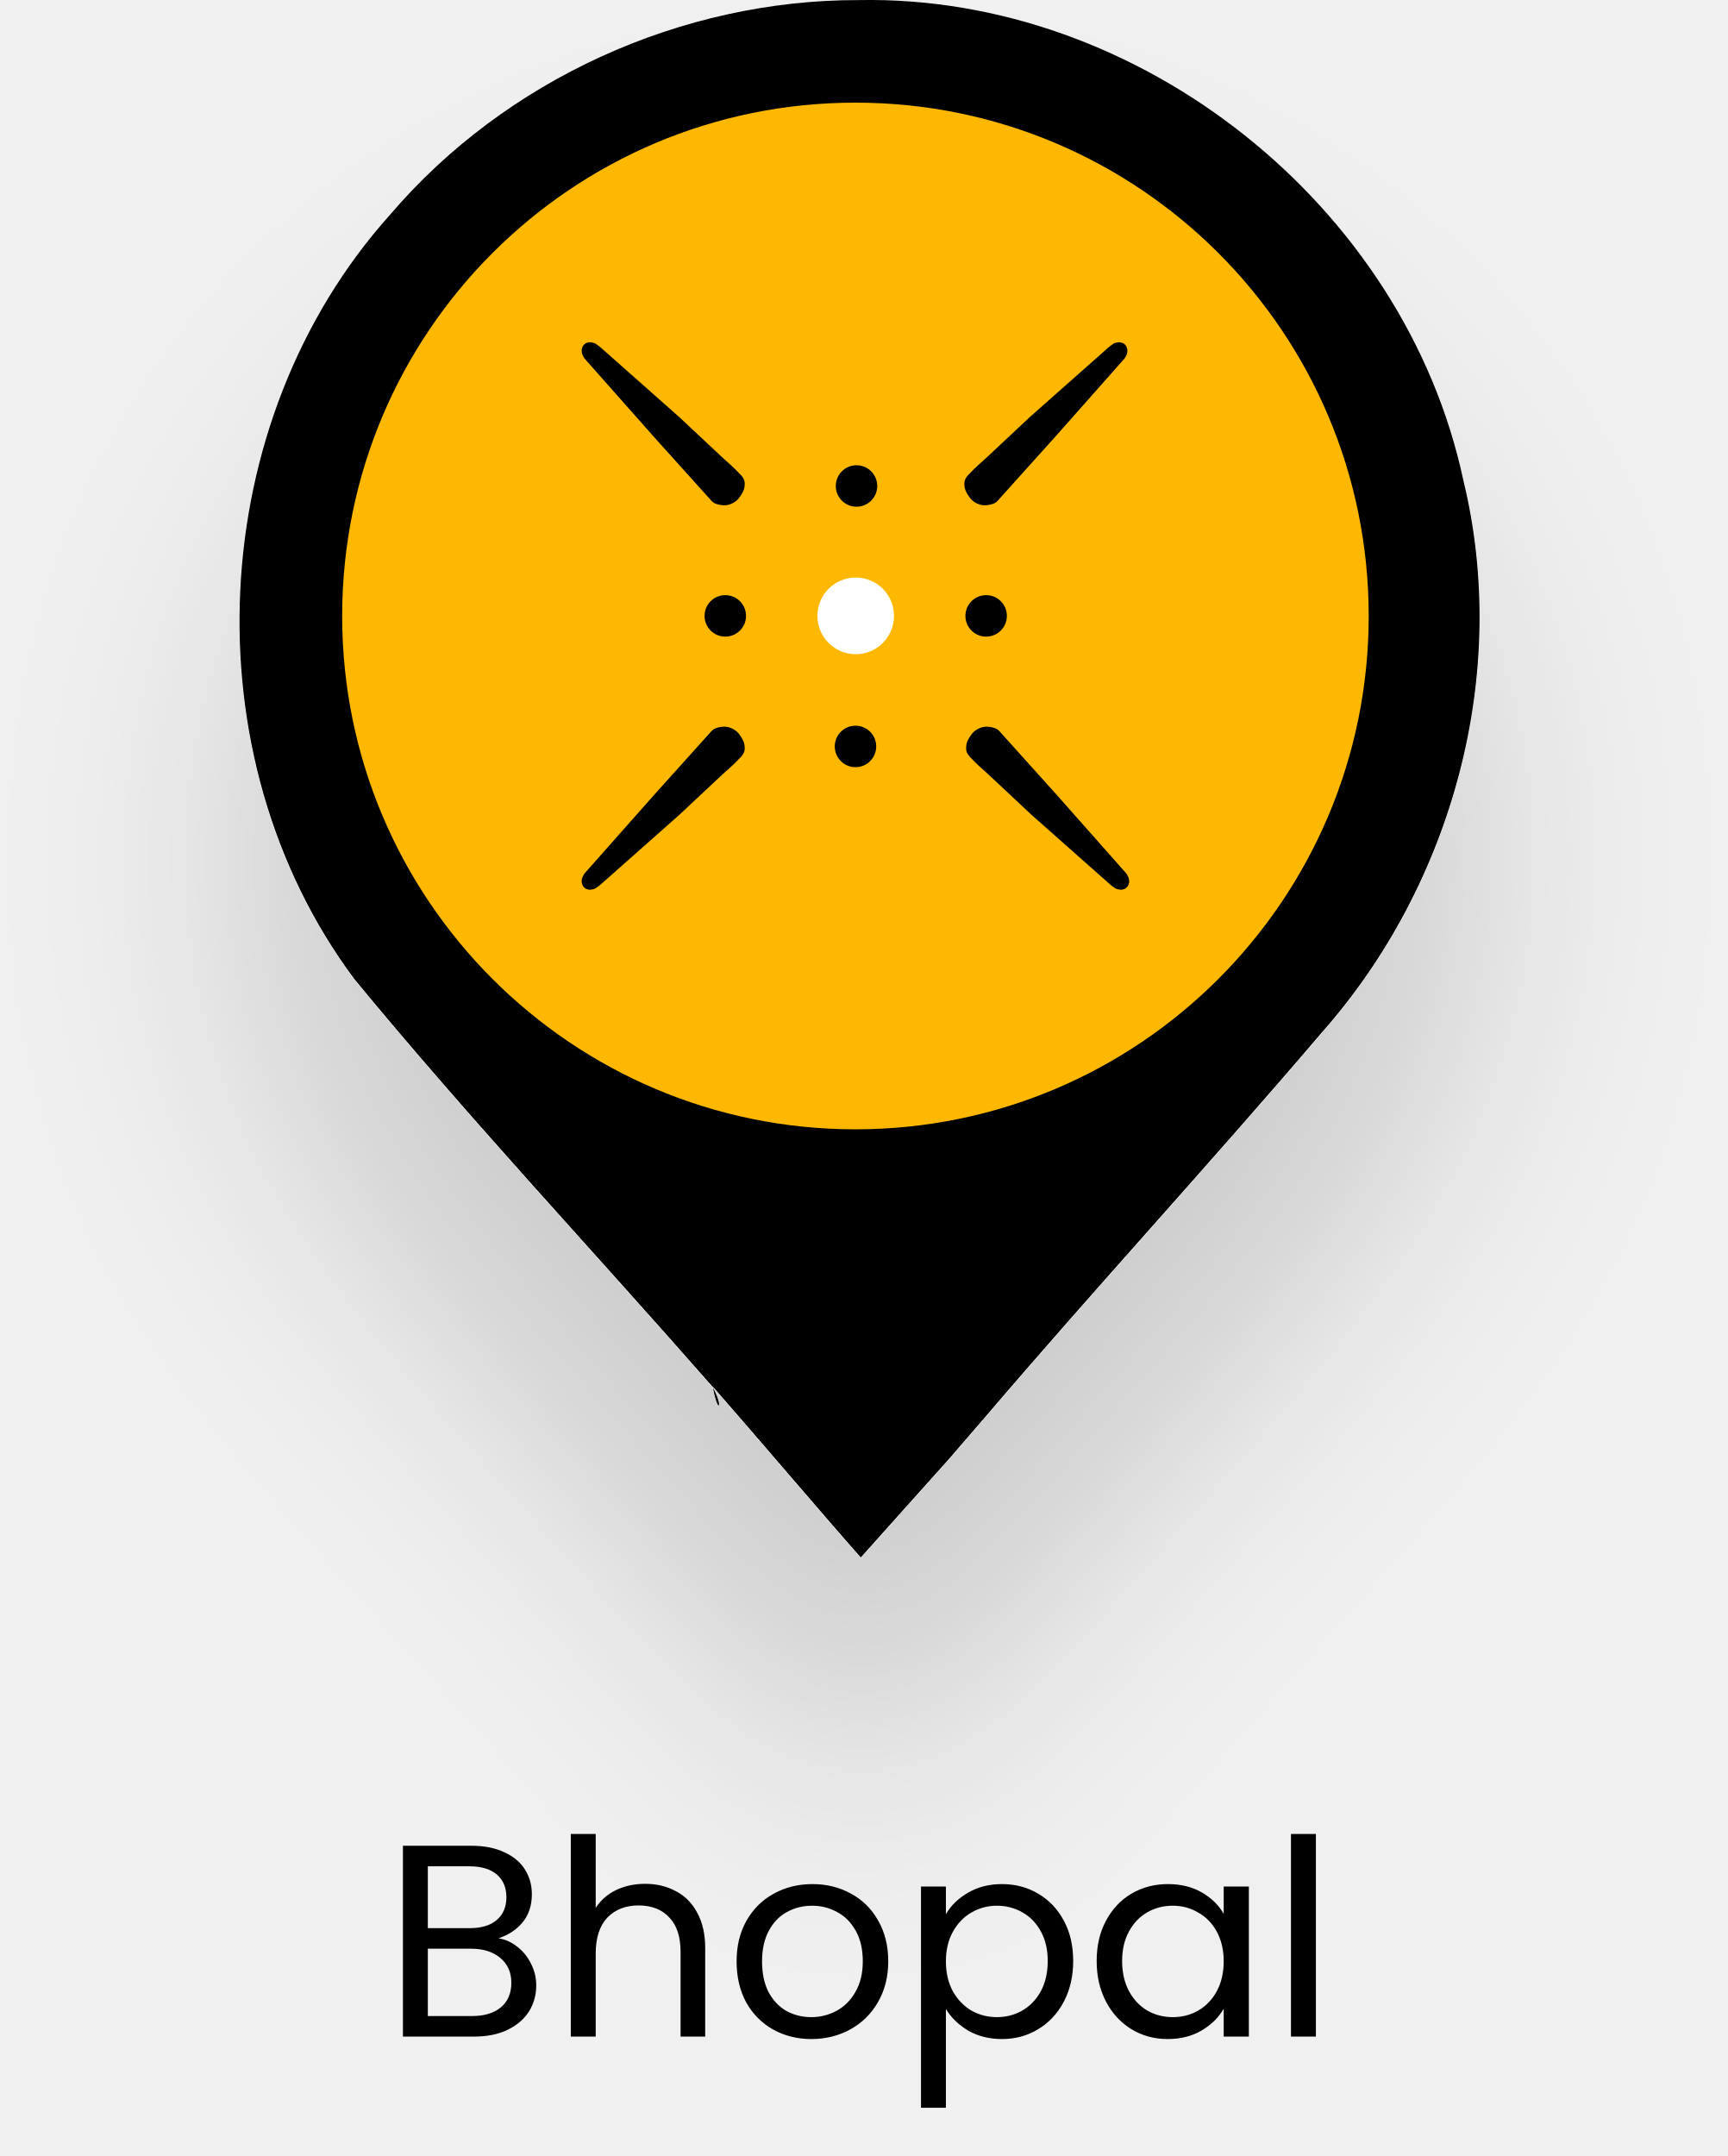
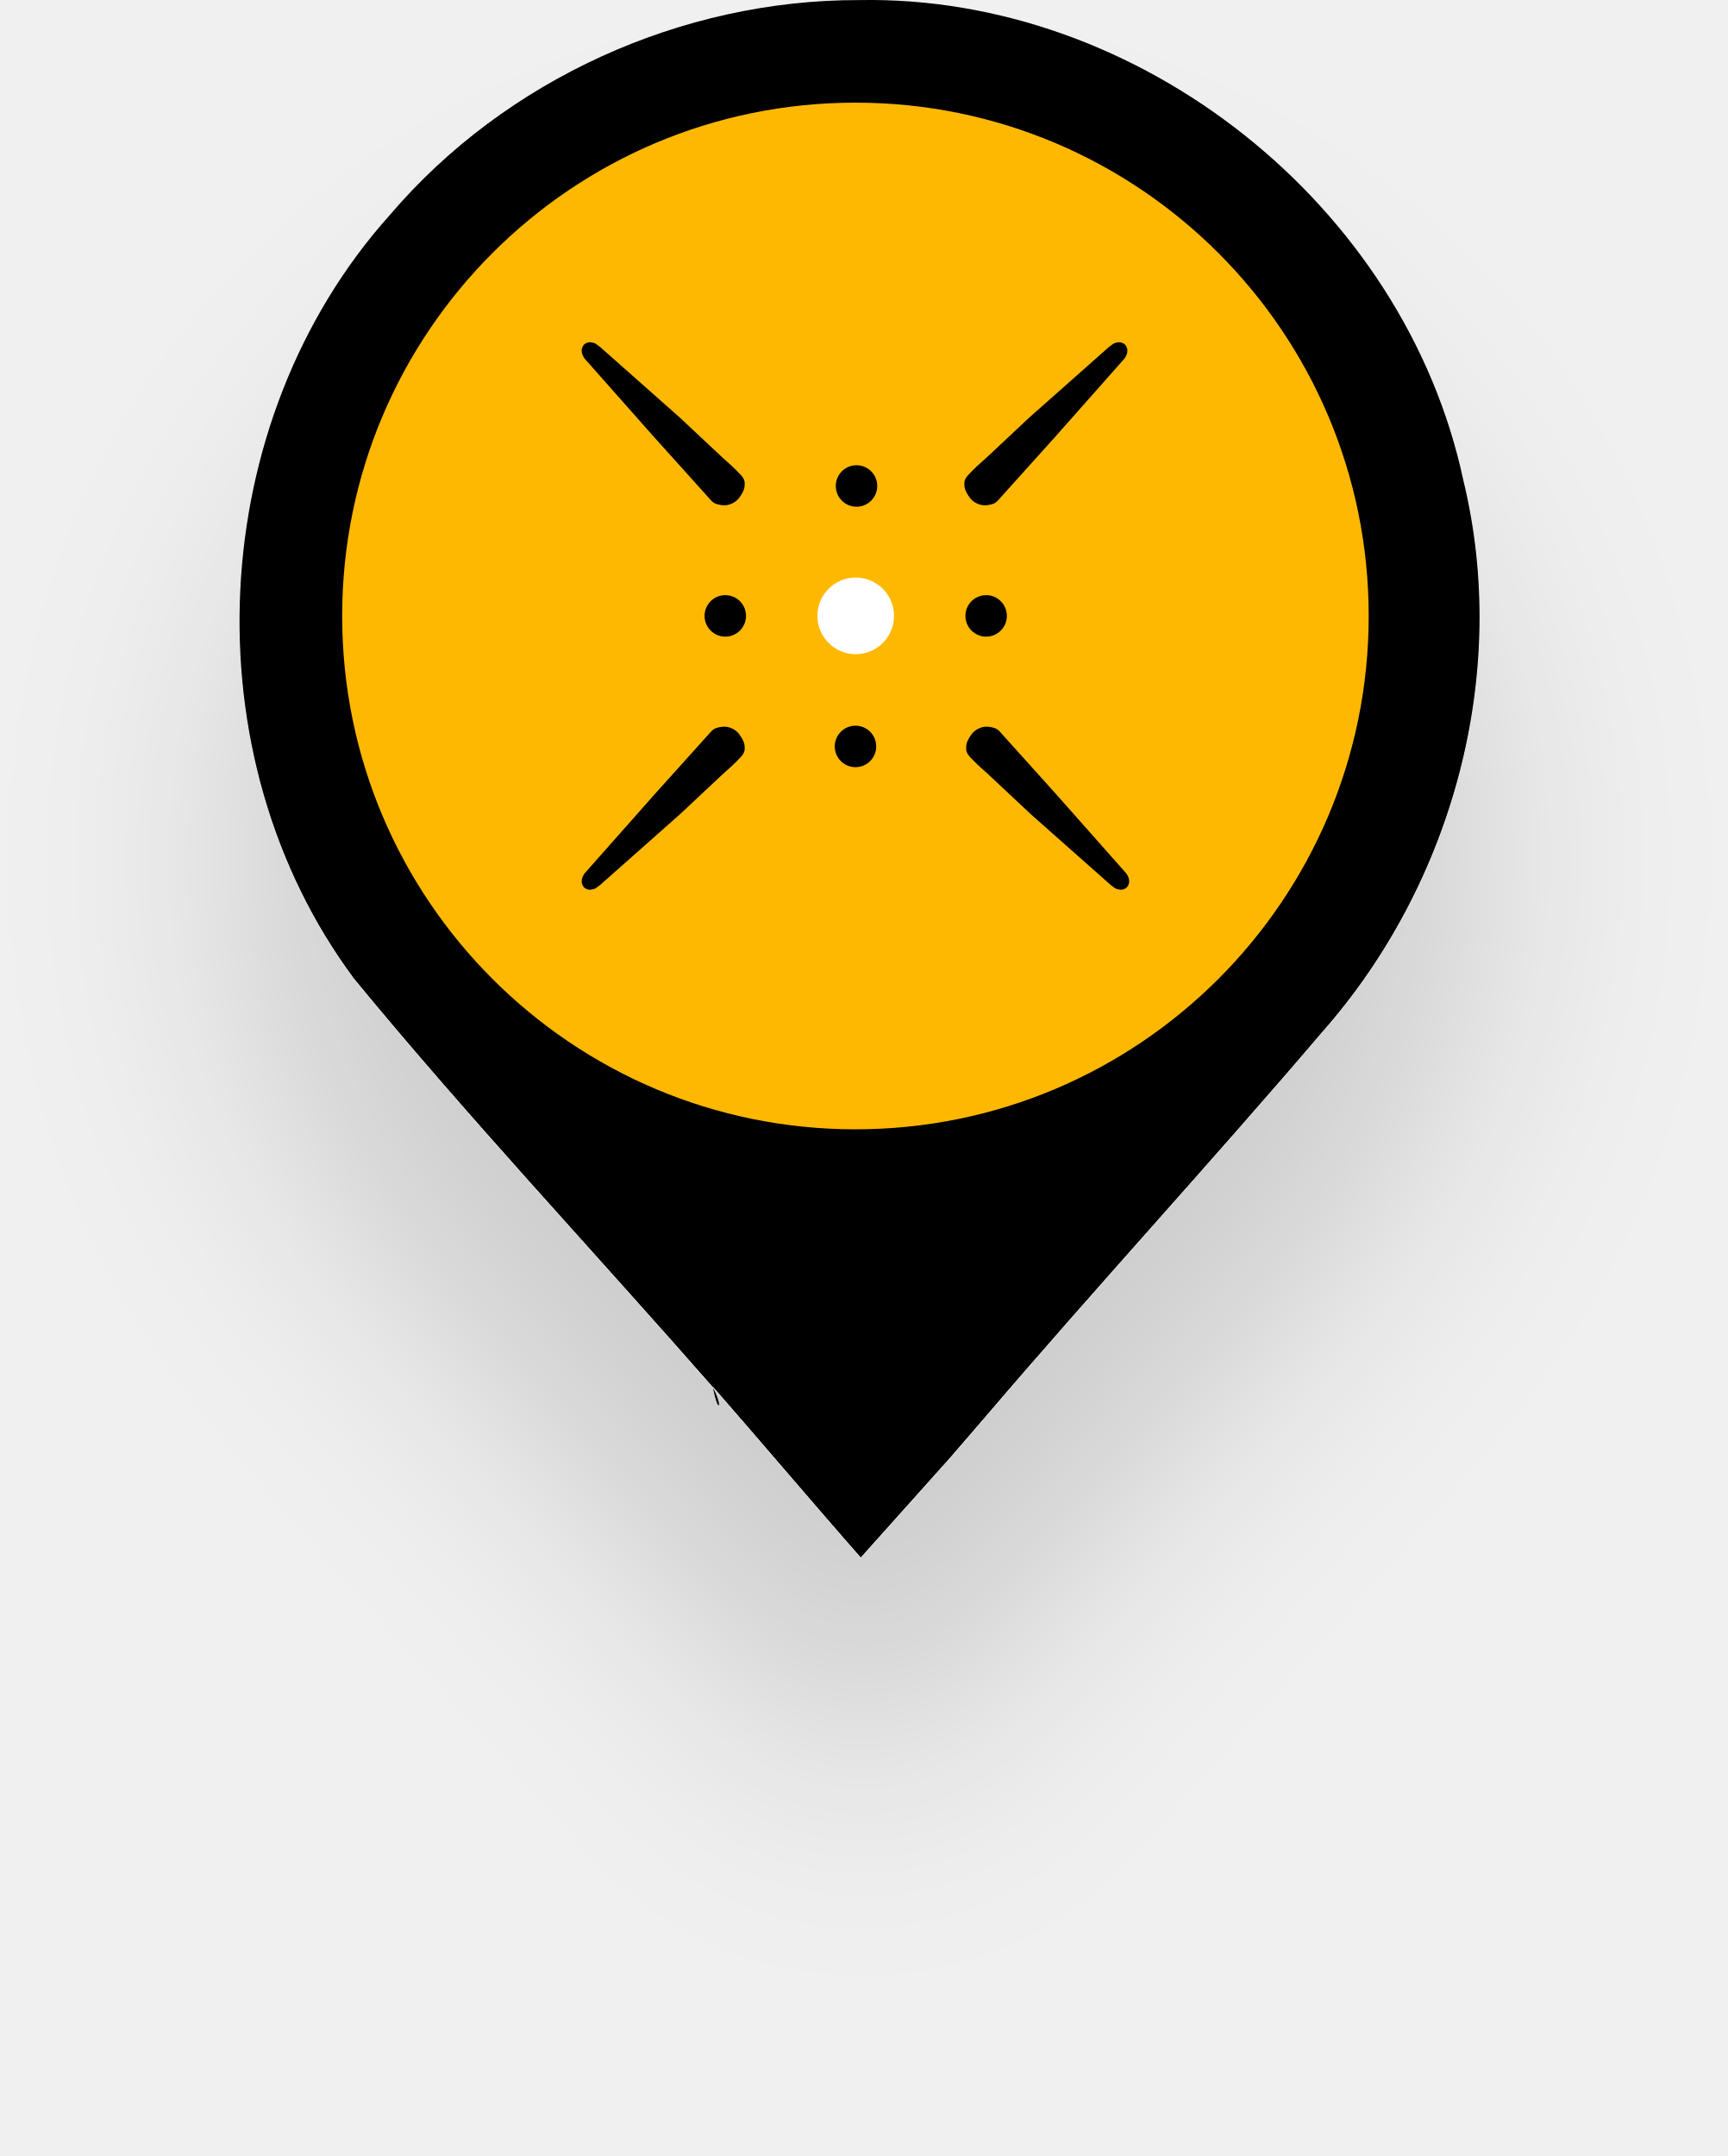
<svg xmlns="http://www.w3.org/2000/svg" width="101" height="126" viewBox="0 0 101 126" fill="none">
  <g filter="url(#filter0_d_2720_1627)">
    <path d="M50.212 0.005C66.627 -0.305 82.107 12.015 85.532 28.065C88.282 39.36 84.912 51.69 77.252 60.35C70.802 67.915 64.037 75.255 57.577 82.82L55.497 85.23L50.312 91.02C48.037 88.445 43.927 83.61 41.662 81.03C41.962 82.78 42.322 82.215 41.637 81.03C34.667 73.08 27.407 65.355 20.702 57.205C10.992 44.16 11.952 24.635 22.802 12.545C29.562 4.635 39.847 -0.02 50.212 0.005Z" fill="black" />
    <circle cx="50" cy="35.999" r="30" fill="#FFB801" />
    <path d="M34.091 20.826C34.117 20.882 34.151 20.935 34.192 20.981L38.235 25.547L41.587 29.271C41.66 29.351 41.755 29.411 41.861 29.449C42.044 29.513 42.349 29.574 42.628 29.487C43.069 29.351 43.236 29.046 43.236 29.046C43.236 29.046 43.464 28.757 43.509 28.498C43.526 28.404 43.53 28.32 43.529 28.251C43.528 28.136 43.494 28.023 43.431 27.927C43.4 27.878 43.361 27.823 43.321 27.778C43.234 27.68 42.778 27.222 42.645 27.115C42.587 27.068 42.251 26.762 42.236 26.747L39.727 24.396L35.09 20.29C35.079 20.28 35.068 20.271 35.056 20.262C35.005 20.223 34.852 20.107 34.792 20.073C34.738 20.042 34.601 20.011 34.499 20C34.467 19.996 34.404 20.008 34.375 20.015C34.327 20.025 34.276 20.05 34.227 20.07C34.15 20.101 34.066 20.234 34.066 20.234C34.066 20.234 34.003 20.378 34 20.435C33.997 20.491 34.003 20.636 34.029 20.69C34.042 20.717 34.068 20.776 34.091 20.826Z" fill="black" />
    <path d="M65.804 20.826C65.779 20.882 65.745 20.935 65.703 20.981L61.66 25.547L58.308 29.271C58.235 29.351 58.141 29.411 58.035 29.449C57.851 29.513 57.546 29.574 57.267 29.487C56.827 29.351 56.66 29.046 56.66 29.046C56.66 29.046 56.432 28.757 56.386 28.498C56.369 28.404 56.365 28.32 56.366 28.251C56.367 28.136 56.401 28.023 56.464 27.927C56.496 27.878 56.534 27.823 56.574 27.778C56.661 27.68 57.117 27.222 57.25 27.115C57.308 27.068 57.644 26.762 57.66 26.747L60.168 24.396L64.805 20.29C64.816 20.28 64.827 20.271 64.839 20.262C64.891 20.223 65.043 20.107 65.103 20.073C65.157 20.042 65.294 20.011 65.396 20C65.428 19.996 65.491 20.008 65.52 20.015C65.569 20.025 65.619 20.05 65.669 20.07C65.745 20.101 65.829 20.234 65.829 20.234C65.829 20.234 65.892 20.378 65.895 20.435C65.898 20.491 65.892 20.636 65.867 20.69C65.854 20.717 65.827 20.776 65.804 20.826Z" fill="black" />
    <path d="M65.908 51.172C65.882 51.116 65.848 51.063 65.807 51.017L61.764 46.451L58.412 42.727C58.338 42.647 58.244 42.587 58.138 42.55C57.955 42.485 57.65 42.424 57.371 42.511C56.93 42.648 56.763 42.952 56.763 42.952C56.763 42.952 56.535 43.241 56.489 43.5C56.473 43.594 56.468 43.678 56.469 43.747C56.471 43.863 56.505 43.975 56.567 44.071C56.599 44.12 56.638 44.175 56.677 44.22C56.764 44.319 57.221 44.776 57.354 44.883C57.412 44.93 57.748 45.237 57.763 45.251L60.272 47.602L64.908 51.708C64.919 51.718 64.93 51.727 64.942 51.736C64.994 51.776 65.147 51.891 65.206 51.925C65.261 51.956 65.398 51.987 65.5 51.998C65.531 52.002 65.595 51.99 65.624 51.984C65.672 51.973 65.723 51.949 65.772 51.928C65.849 51.897 65.933 51.765 65.933 51.765C65.933 51.765 65.995 51.62 65.999 51.563C66.002 51.507 65.995 51.362 65.97 51.308C65.957 51.281 65.93 51.222 65.908 51.172Z" fill="black" />
    <path d="M34.091 51.172C34.117 51.116 34.151 51.063 34.192 51.017L38.235 46.451L41.587 42.727C41.66 42.647 41.755 42.587 41.861 42.55C42.044 42.485 42.349 42.424 42.628 42.511C43.069 42.648 43.236 42.952 43.236 42.952C43.236 42.952 43.464 43.241 43.509 43.5C43.526 43.594 43.53 43.678 43.529 43.747C43.528 43.863 43.494 43.975 43.431 44.071C43.4 44.12 43.361 44.175 43.321 44.22C43.234 44.319 42.778 44.776 42.645 44.883C42.587 44.93 42.251 45.237 42.236 45.251L39.727 47.602L35.09 51.708C35.079 51.718 35.068 51.727 35.056 51.736C35.005 51.776 34.852 51.891 34.792 51.925C34.738 51.956 34.601 51.987 34.499 51.998C34.467 52.002 34.404 51.99 34.375 51.984C34.327 51.973 34.276 51.949 34.227 51.928C34.15 51.897 34.066 51.765 34.066 51.765C34.066 51.765 34.003 51.62 34 51.563C33.997 51.507 34.003 51.362 34.029 51.308C34.042 51.281 34.068 51.222 34.091 51.172Z" fill="black" />
    <path d="M51.275 28.402C51.275 29.071 50.732 29.614 50.063 29.614C49.394 29.614 48.852 29.071 48.852 28.402C48.852 27.732 49.394 27.189 50.063 27.189C50.732 27.189 51.275 27.732 51.275 28.402Z" fill="black" />
    <path d="M58.852 35.994C58.852 36.663 58.309 37.206 57.641 37.206C56.971 37.206 56.429 36.663 56.429 35.994C56.429 35.324 56.971 34.781 57.641 34.781C58.309 34.781 58.852 35.324 58.852 35.994Z" fill="black" />
    <path d="M43.605 35.994C43.605 36.663 43.062 37.206 42.393 37.206C41.724 37.206 41.182 36.663 41.182 35.994C41.182 35.324 41.724 34.781 42.393 34.781C43.062 34.781 43.605 35.324 43.605 35.994Z" fill="black" />
    <path d="M51.215 43.623C51.215 44.292 50.673 44.835 50.004 44.835C49.335 44.835 48.792 44.292 48.792 43.623C48.792 42.953 49.335 42.41 50.004 42.41C50.673 42.41 51.215 42.953 51.215 43.623Z" fill="black" />
    <path d="M52.255 35.992C52.255 37.23 51.253 38.233 50.017 38.233C48.78 38.233 47.778 37.23 47.778 35.992C47.778 34.755 48.78 33.752 50.017 33.752C51.253 33.752 52.255 34.755 52.255 35.992Z" fill="white" />
  </g>
-   <path d="M29.135 113.277C29.54 113.341 29.908 113.506 30.239 113.773C30.58 114.039 30.847 114.37 31.039 114.765C31.241 115.159 31.343 115.581 31.343 116.029C31.343 116.594 31.199 117.106 30.911 117.565C30.623 118.013 30.201 118.37 29.647 118.637C29.103 118.893 28.457 119.021 27.711 119.021H23.551V107.869H27.551C28.308 107.869 28.953 107.997 29.487 108.253C30.02 108.498 30.42 108.834 30.687 109.261C30.953 109.687 31.087 110.167 31.087 110.701C31.087 111.362 30.905 111.911 30.543 112.349C30.191 112.775 29.721 113.085 29.135 113.277ZM25.007 112.685H27.455C28.137 112.685 28.665 112.525 29.039 112.205C29.412 111.885 29.599 111.442 29.599 110.877C29.599 110.311 29.412 109.869 29.039 109.549C28.665 109.229 28.127 109.069 27.423 109.069H25.007V112.685ZM27.583 117.821C28.308 117.821 28.873 117.65 29.279 117.309C29.684 116.967 29.887 116.493 29.887 115.885C29.887 115.266 29.673 114.781 29.247 114.429C28.82 114.066 28.249 113.885 27.535 113.885H25.007V117.821H27.583ZM37.715 110.093C38.377 110.093 38.974 110.237 39.507 110.525C40.041 110.802 40.457 111.223 40.755 111.789C41.065 112.354 41.219 113.042 41.219 113.853V119.021H39.779V114.061C39.779 113.186 39.561 112.519 39.123 112.061C38.686 111.591 38.089 111.357 37.331 111.357C36.563 111.357 35.95 111.597 35.491 112.077C35.043 112.557 34.819 113.255 34.819 114.173V119.021H33.363V107.181H34.819V111.501C35.107 111.053 35.502 110.706 36.003 110.461C36.515 110.215 37.086 110.093 37.715 110.093ZM47.422 119.165C46.6 119.165 45.854 118.978 45.182 118.605C44.52 118.231 43.998 117.703 43.614 117.021C43.24 116.327 43.054 115.527 43.054 114.621C43.054 113.725 43.246 112.935 43.63 112.253C44.024 111.559 44.558 111.031 45.23 110.669C45.902 110.295 46.654 110.109 47.486 110.109C48.318 110.109 49.07 110.295 49.742 110.669C50.414 111.031 50.942 111.554 51.326 112.237C51.72 112.919 51.918 113.714 51.918 114.621C51.918 115.527 51.715 116.327 51.31 117.021C50.915 117.703 50.376 118.231 49.694 118.605C49.011 118.978 48.254 119.165 47.422 119.165ZM47.422 117.885C47.944 117.885 48.435 117.762 48.894 117.517C49.352 117.271 49.72 116.903 49.998 116.413C50.286 115.922 50.43 115.325 50.43 114.621C50.43 113.917 50.291 113.319 50.014 112.829C49.736 112.338 49.374 111.975 48.926 111.741C48.478 111.495 47.992 111.373 47.47 111.373C46.936 111.373 46.446 111.495 45.998 111.741C45.56 111.975 45.208 112.338 44.942 112.829C44.675 113.319 44.542 113.917 44.542 114.621C44.542 115.335 44.67 115.938 44.926 116.429C45.192 116.919 45.544 117.287 45.982 117.533C46.419 117.767 46.899 117.885 47.422 117.885ZM55.288 111.869C55.576 111.367 56.003 110.951 56.568 110.621C57.144 110.279 57.811 110.109 58.568 110.109C59.347 110.109 60.051 110.295 60.68 110.669C61.32 111.042 61.821 111.57 62.184 112.253C62.547 112.925 62.728 113.709 62.728 114.605C62.728 115.49 62.547 116.279 62.184 116.973C61.821 117.666 61.32 118.205 60.68 118.589C60.051 118.973 59.347 119.165 58.568 119.165C57.821 119.165 57.16 118.999 56.584 118.669C56.019 118.327 55.587 117.906 55.288 117.405V123.181H53.832V110.253H55.288V111.869ZM61.24 114.605C61.24 113.943 61.107 113.367 60.84 112.877C60.573 112.386 60.211 112.013 59.752 111.757C59.304 111.501 58.808 111.373 58.264 111.373C57.731 111.373 57.235 111.506 56.776 111.773C56.328 112.029 55.965 112.407 55.688 112.909C55.421 113.399 55.288 113.97 55.288 114.621C55.288 115.282 55.421 115.863 55.688 116.365C55.965 116.855 56.328 117.234 56.776 117.501C57.235 117.757 57.731 117.885 58.264 117.885C58.808 117.885 59.304 117.757 59.752 117.501C60.211 117.234 60.573 116.855 60.84 116.365C61.107 115.863 61.24 115.277 61.24 114.605ZM64.1 114.605C64.1 113.709 64.282 112.925 64.644 112.253C65.007 111.57 65.503 111.042 66.132 110.669C66.772 110.295 67.482 110.109 68.26 110.109C69.028 110.109 69.695 110.274 70.26 110.605C70.826 110.935 71.247 111.351 71.525 111.853V110.253H72.996V119.021H71.525V117.389C71.237 117.901 70.805 118.327 70.228 118.669C69.663 118.999 69.002 119.165 68.245 119.165C67.466 119.165 66.762 118.973 66.132 118.589C65.503 118.205 65.007 117.666 64.644 116.973C64.282 116.279 64.1 115.49 64.1 114.605ZM71.525 114.621C71.525 113.959 71.391 113.383 71.124 112.893C70.858 112.402 70.495 112.029 70.037 111.773C69.588 111.506 69.093 111.373 68.549 111.373C68.004 111.373 67.508 111.501 67.061 111.757C66.612 112.013 66.255 112.386 65.989 112.877C65.722 113.367 65.588 113.943 65.588 114.605C65.588 115.277 65.722 115.863 65.989 116.365C66.255 116.855 66.612 117.234 67.061 117.501C67.508 117.757 68.004 117.885 68.549 117.885C69.093 117.885 69.588 117.757 70.037 117.501C70.495 117.234 70.858 116.855 71.124 116.365C71.391 115.863 71.525 115.282 71.525 114.621ZM76.913 107.181V119.021H75.457V107.181H76.913Z" fill="black" />
  <defs>
    <filter id="filter0_d_2720_1627" x="-0" y="-0" width="100.481" height="119.021" filterUnits="userSpaceOnUse" color-interpolation-filters="sRGB">
      <feFlood flood-opacity="0" result="BackgroundImageFix" />
      <feColorMatrix in="SourceAlpha" type="matrix" values="0 0 0 0 0 0 0 0 0 0 0 0 0 0 0 0 0 0 127 0" result="hardAlpha" />
      <feOffset dy="14" />
      <feGaussianBlur stdDeviation="7" />
      <feComposite in2="hardAlpha" operator="out" />
      <feColorMatrix type="matrix" values="0 0 0 0 0 0 0 0 0 0 0 0 0 0 0 0 0 0 0.15 0" />
      <feBlend mode="normal" in2="BackgroundImageFix" result="effect1_dropShadow_2720_1627" />
      <feBlend mode="normal" in="SourceGraphic" in2="effect1_dropShadow_2720_1627" result="shape" />
    </filter>
  </defs>
</svg>
